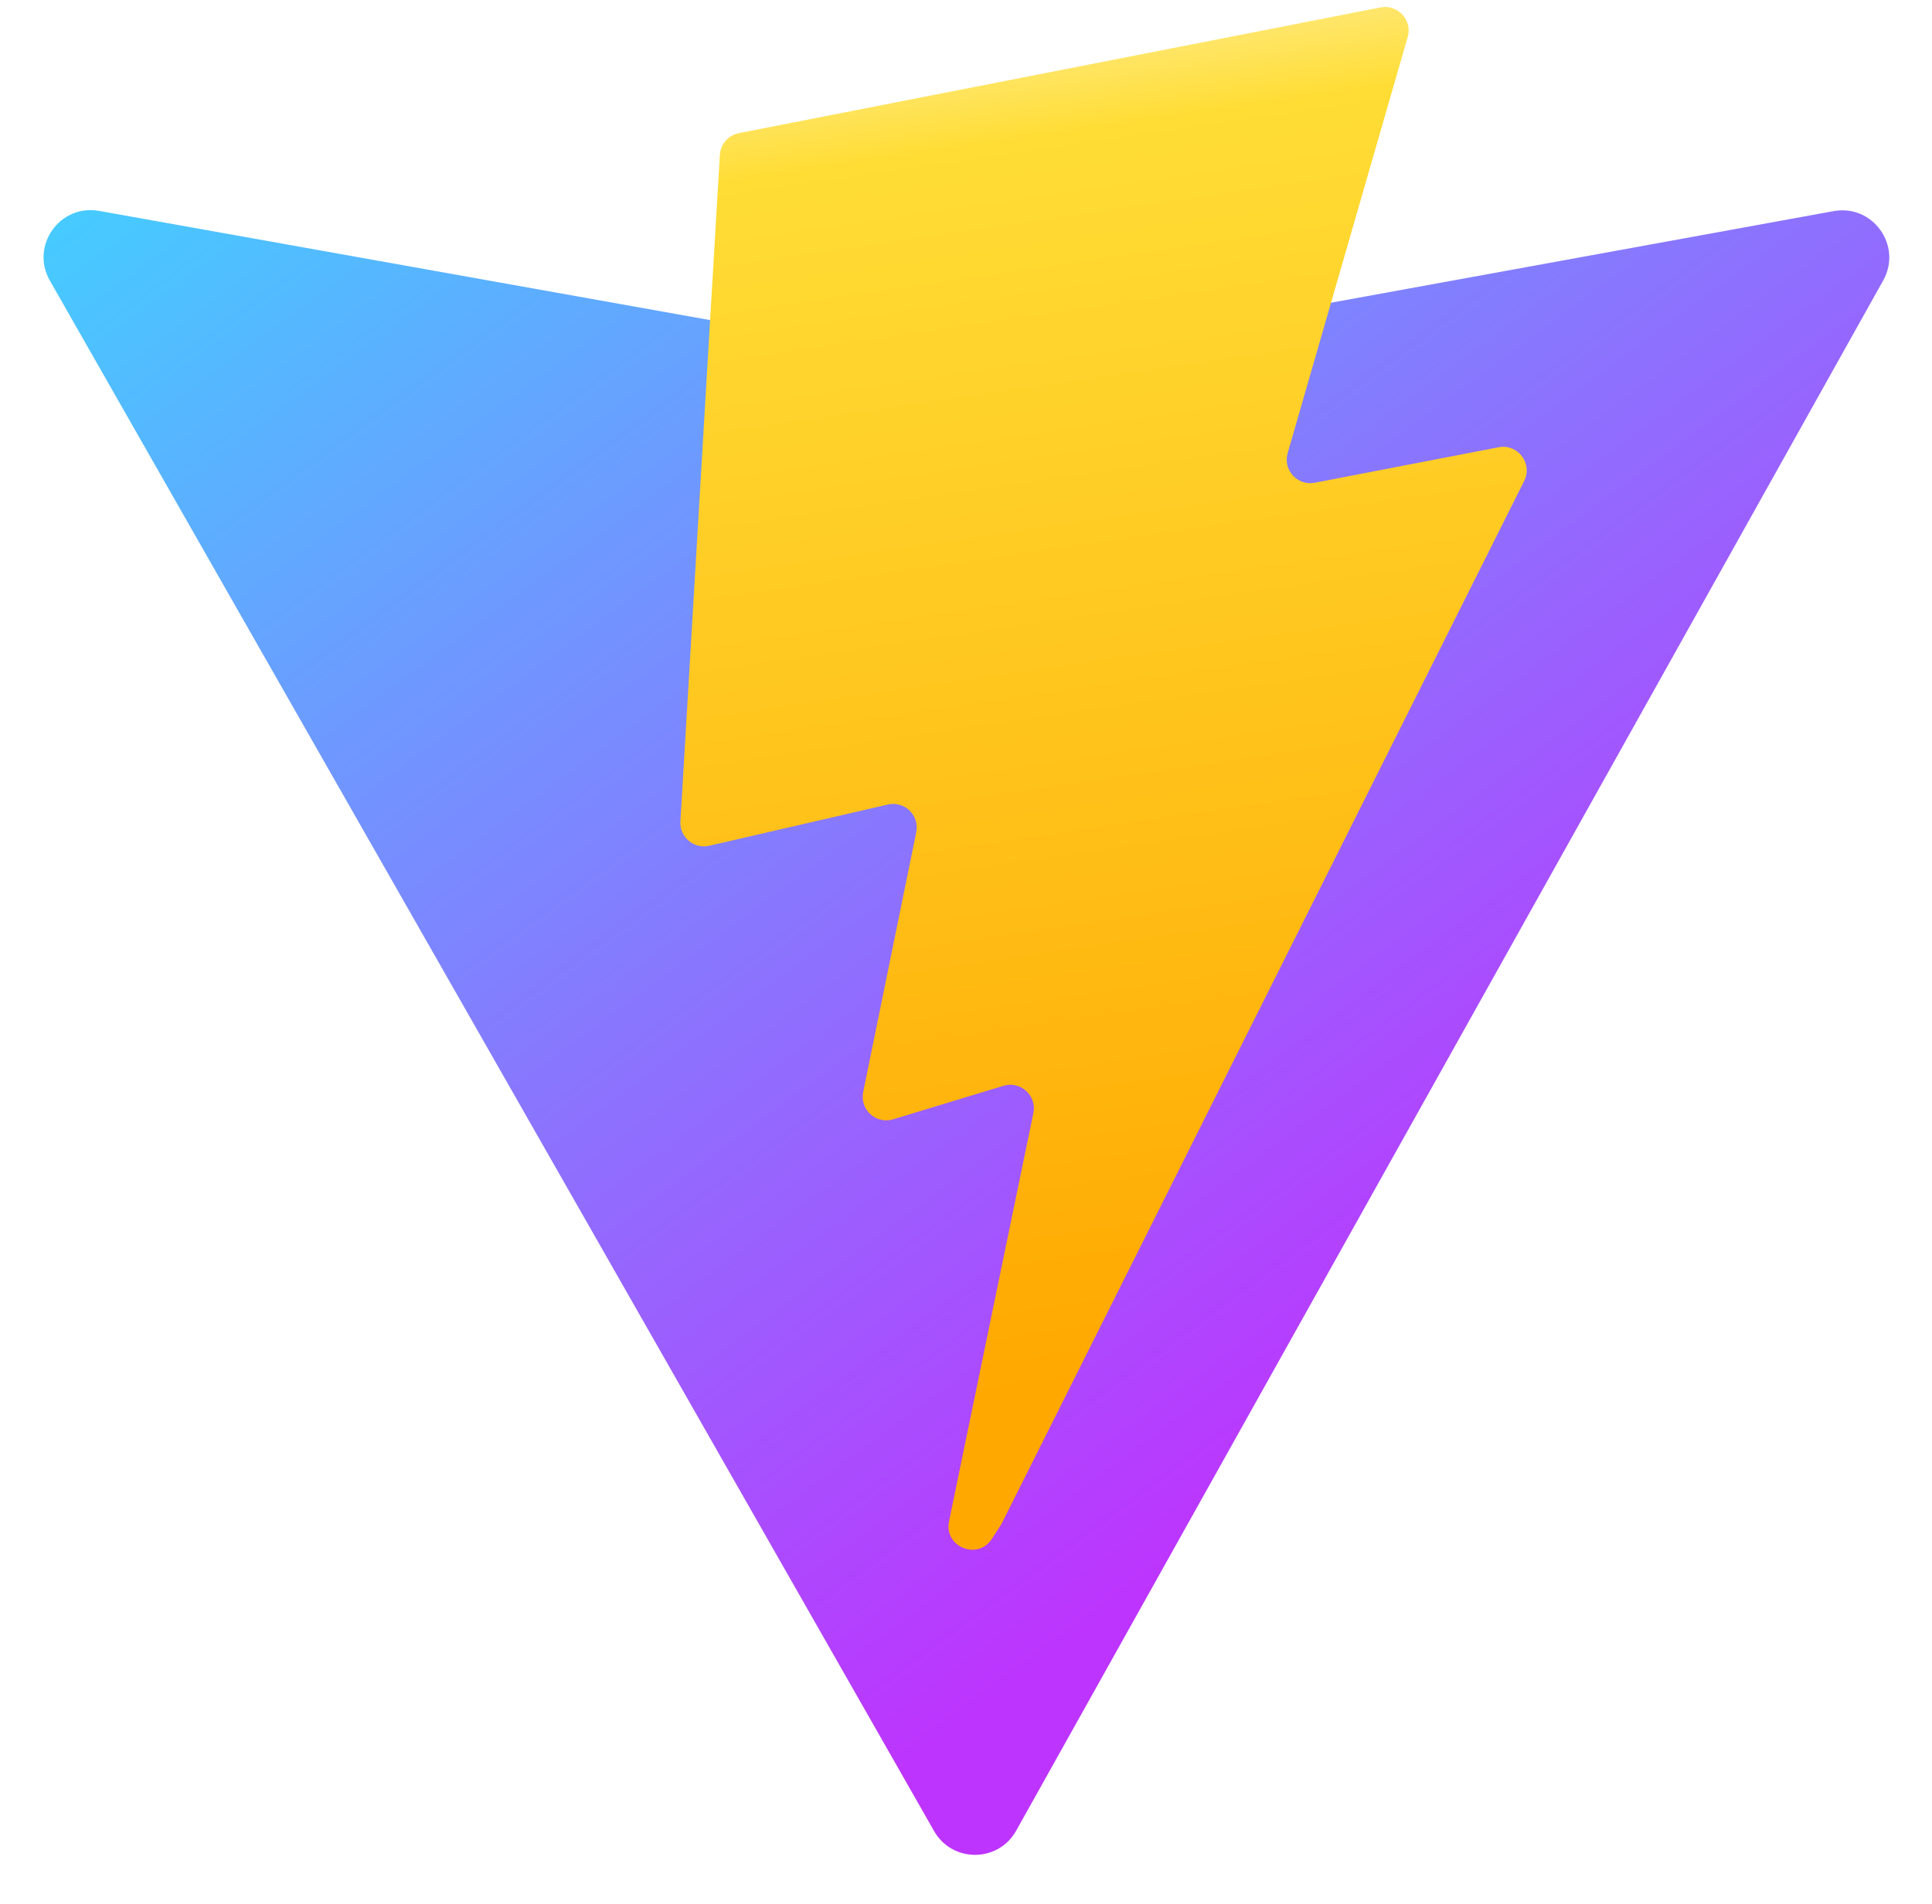
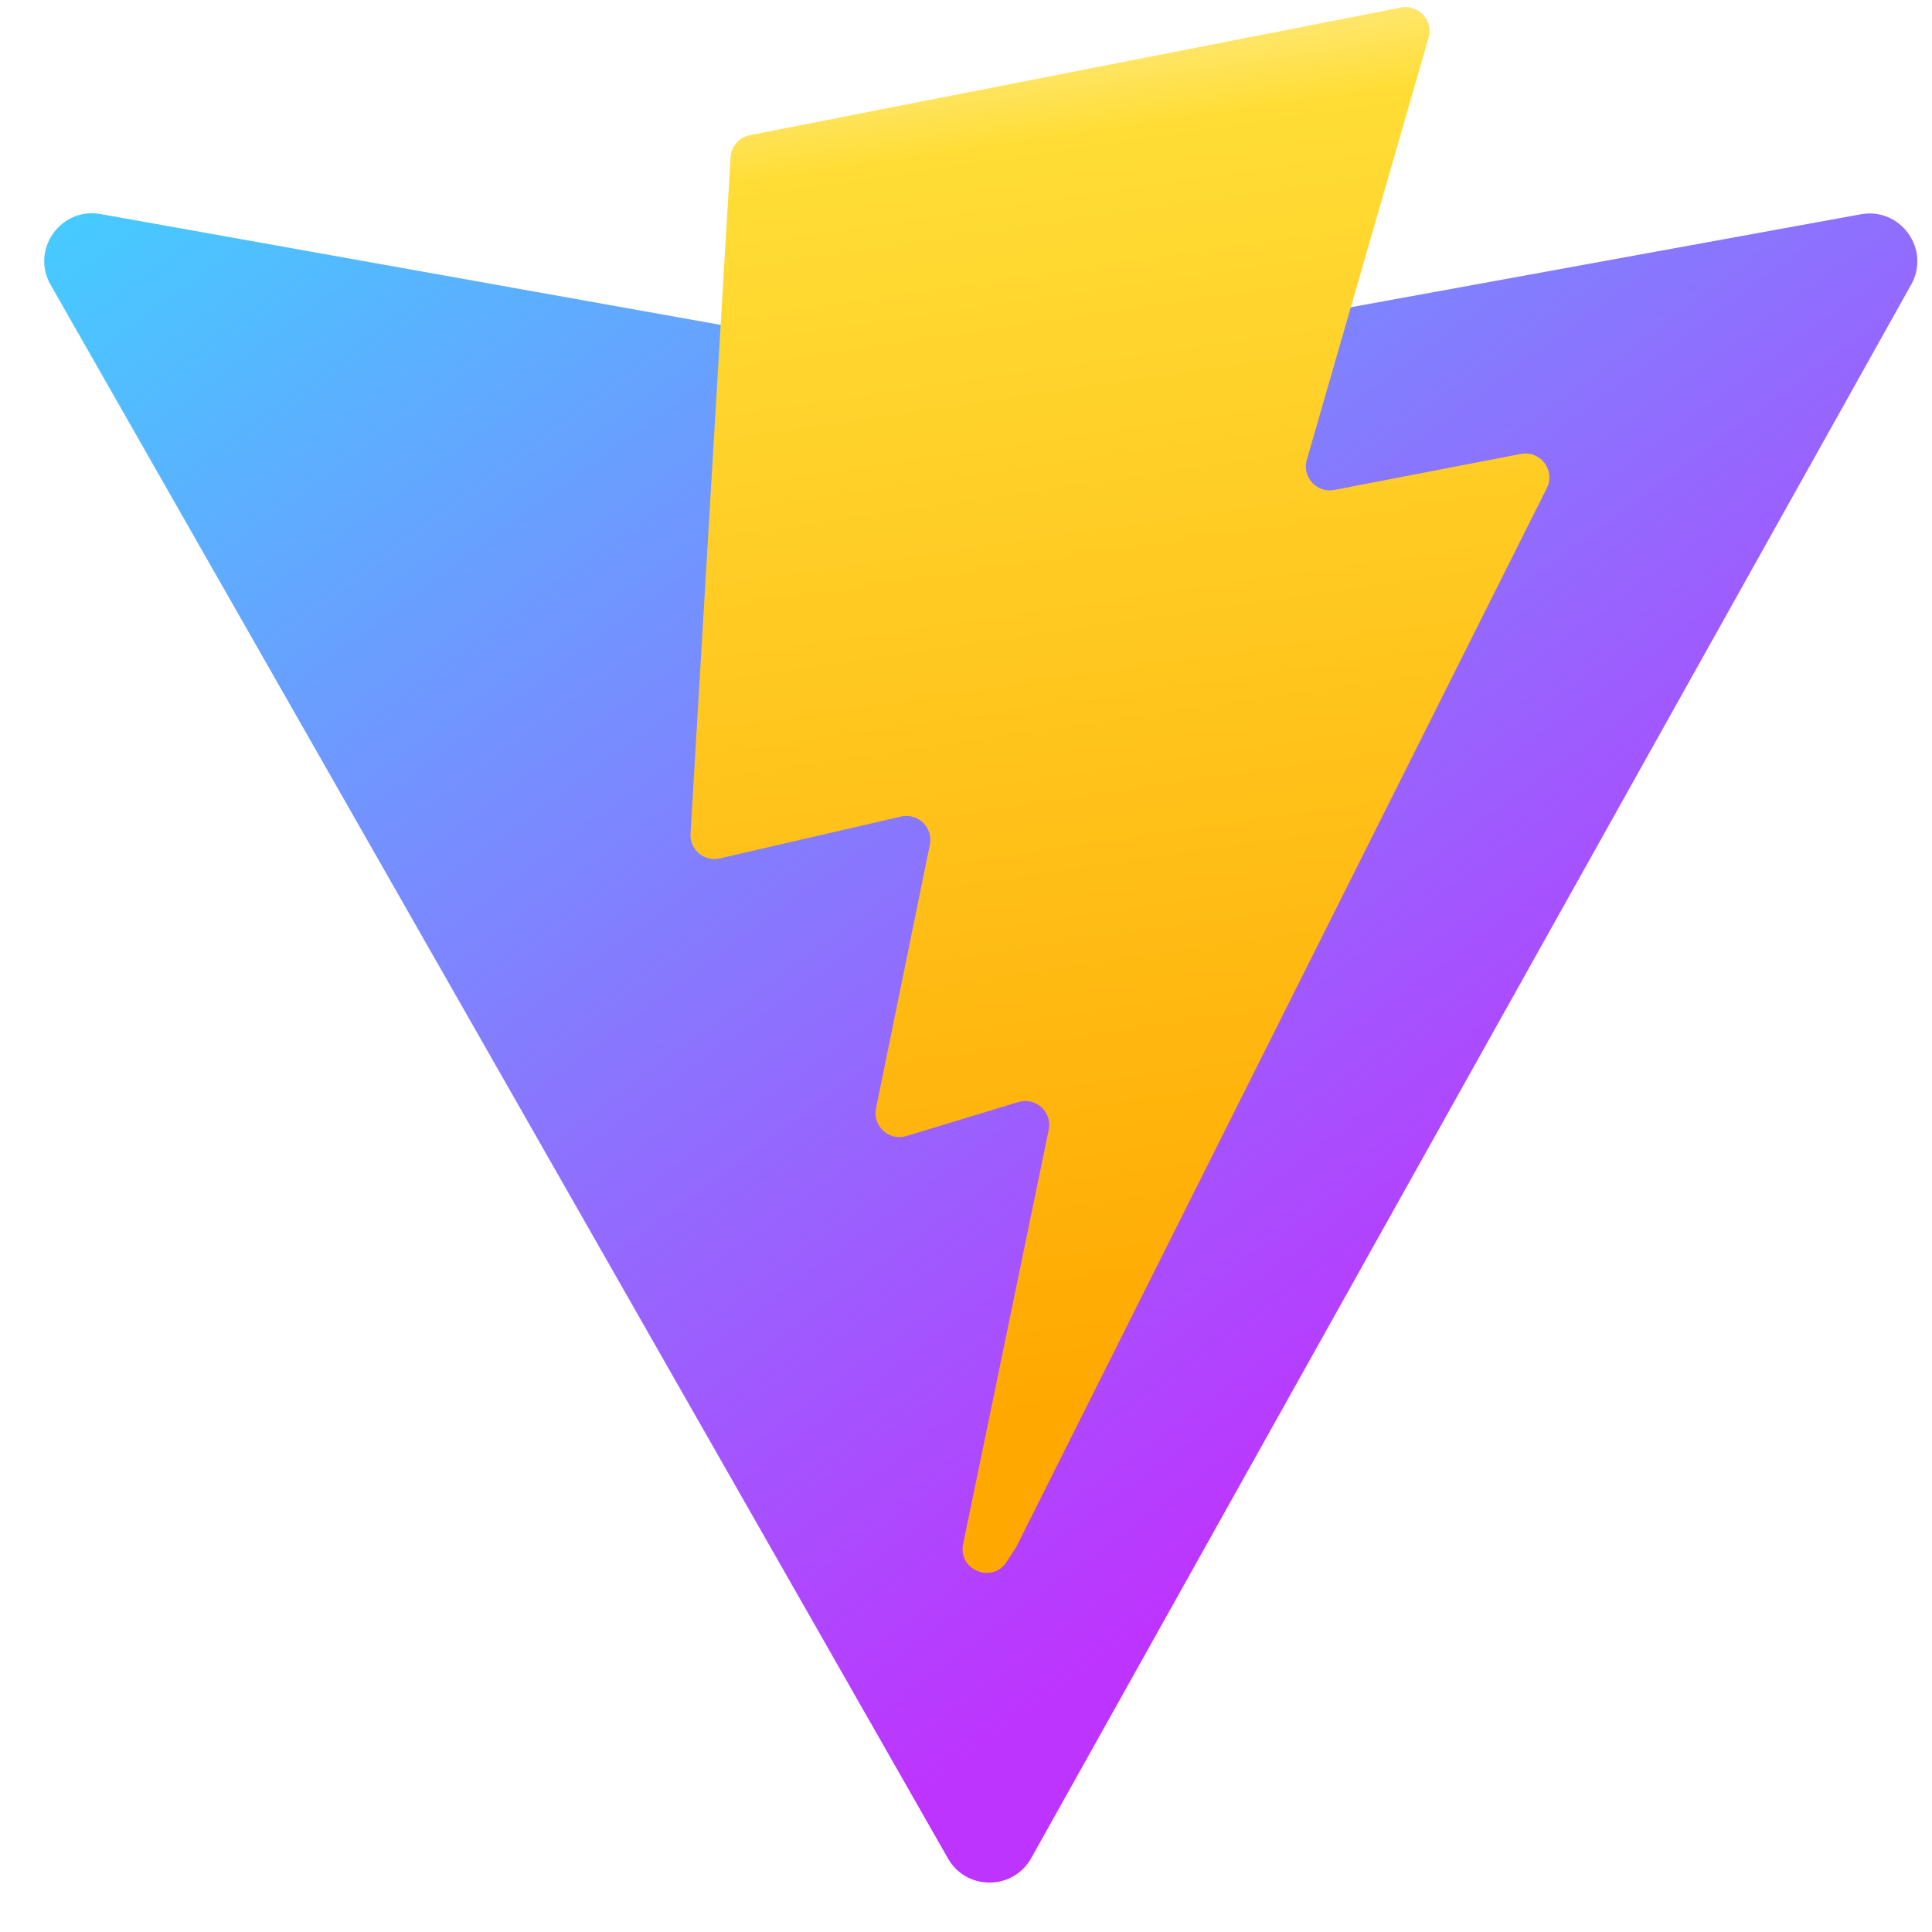
- <svg xmlns="http://www.w3.org/2000/svg" width="410" height="404" viewBox="0 0 410 404" fill="none">
+ <svg xmlns="http://www.w3.org/2000/svg" width="404" height="404" viewBox="0 0 404 404" fill="none">
  <path d="m399.641 59.525-183.998 329.02c-3.799 6.793-13.559 6.833-17.415.073L10.582 59.556C6.38 52.19 12.68 43.266 21.028 44.76l184.195 32.923c1.175.21 2.378.208 3.553-.006l180.343-32.87c8.32-1.517 14.649 7.337 10.522 14.719z" fill="url(#a)" />
  <path d="M292.965 1.574 156.801 28.255a5 5 0 0 0-4.03 4.611l-8.376 141.464c-.197 3.332 2.863 5.918 6.115 5.168l37.91-8.749c3.547-.818 6.752 2.306 6.023 5.873l-11.263 55.153c-.758 3.712 2.727 6.886 6.352 5.785l23.415-7.114c3.63-1.102 7.118 2.081 6.35 5.796l-17.899 86.633c-1.12 5.419 6.088 8.374 9.094 3.728l2.008-3.103 110.954-221.428c1.858-3.707-1.346-7.935-5.418-7.15l-39.022 7.532c-3.667.707-6.787-2.708-5.752-6.296l25.469-88.291c1.036-3.594-2.095-7.012-5.766-6.293z" fill="url(#b)" />
  <defs>
    <linearGradient id="a" x1="6" y1="33" x2="235" y2="344" gradientUnits="userSpaceOnUse">
      <stop stop-color="#41D1FF" />
      <stop offset="1" stop-color="#BD34FE" />
    </linearGradient>
    <linearGradient id="b" x1="194.651" y1="8.818" x2="236.076" y2="292.989" gradientUnits="userSpaceOnUse">
      <stop stop-color="#FFEA83" />
      <stop offset=".083" stop-color="#FFDD35" />
      <stop offset="1" stop-color="#FFA800" />
    </linearGradient>
  </defs>
</svg>
